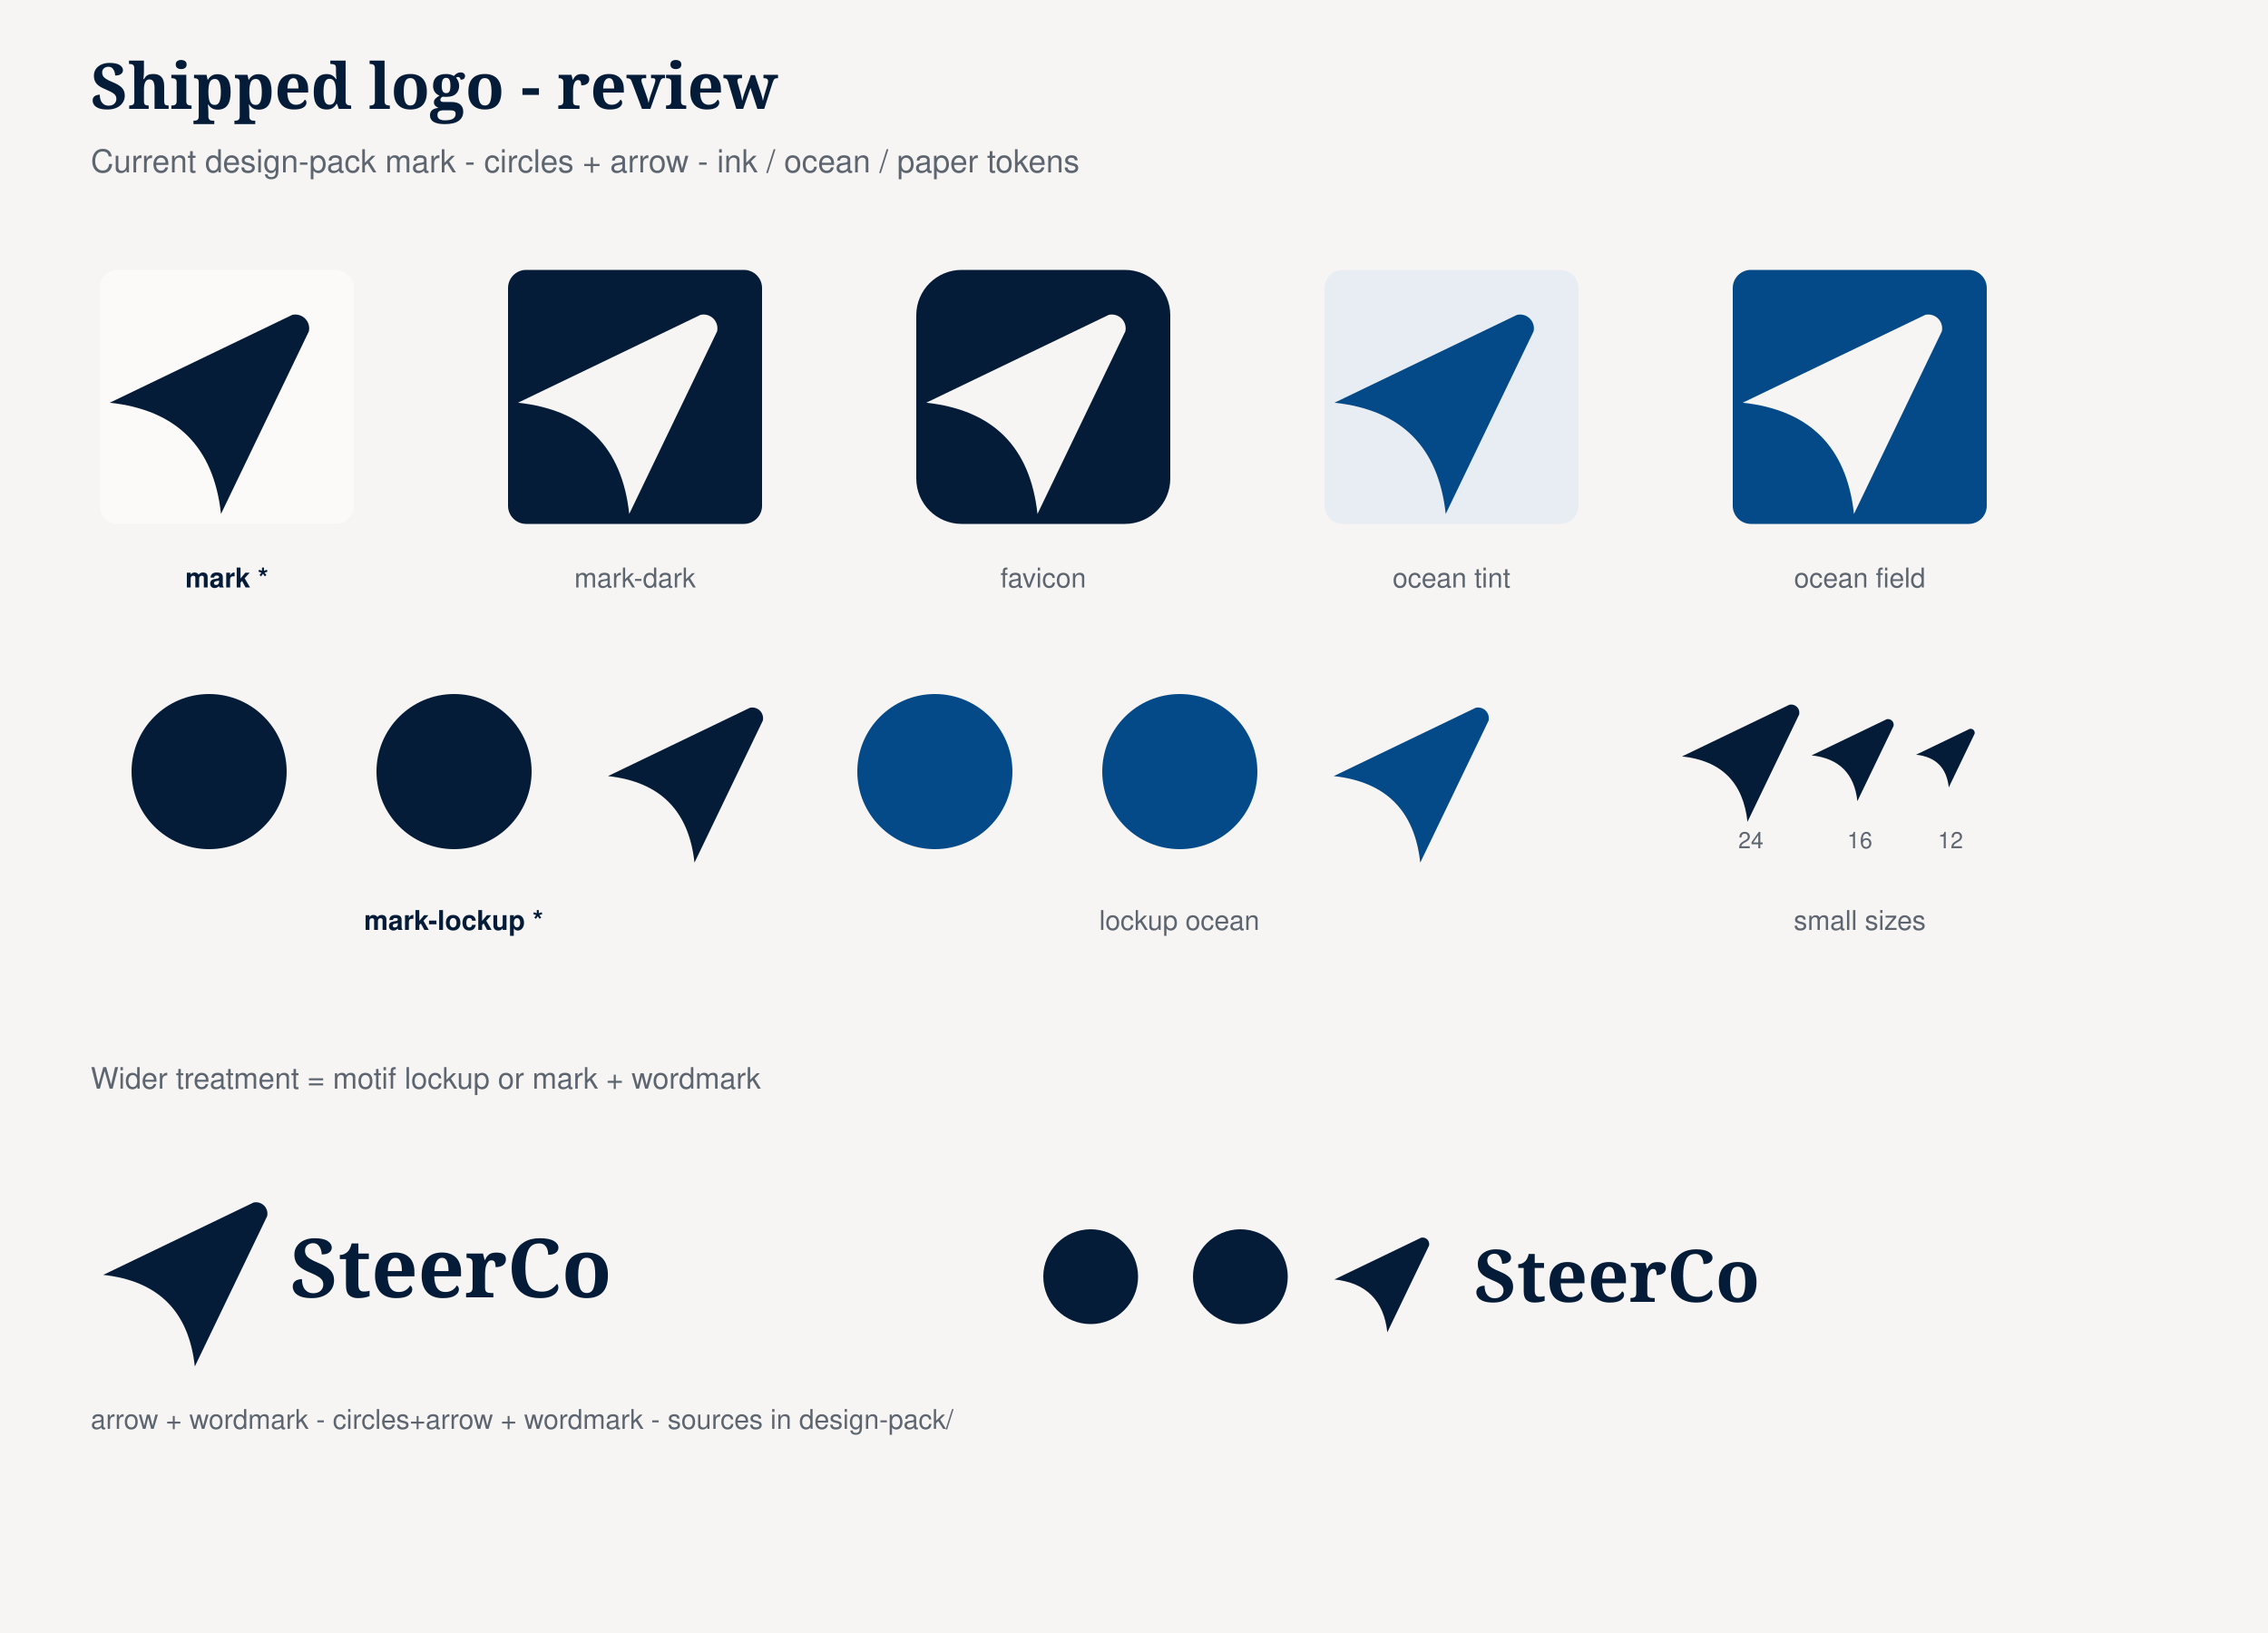
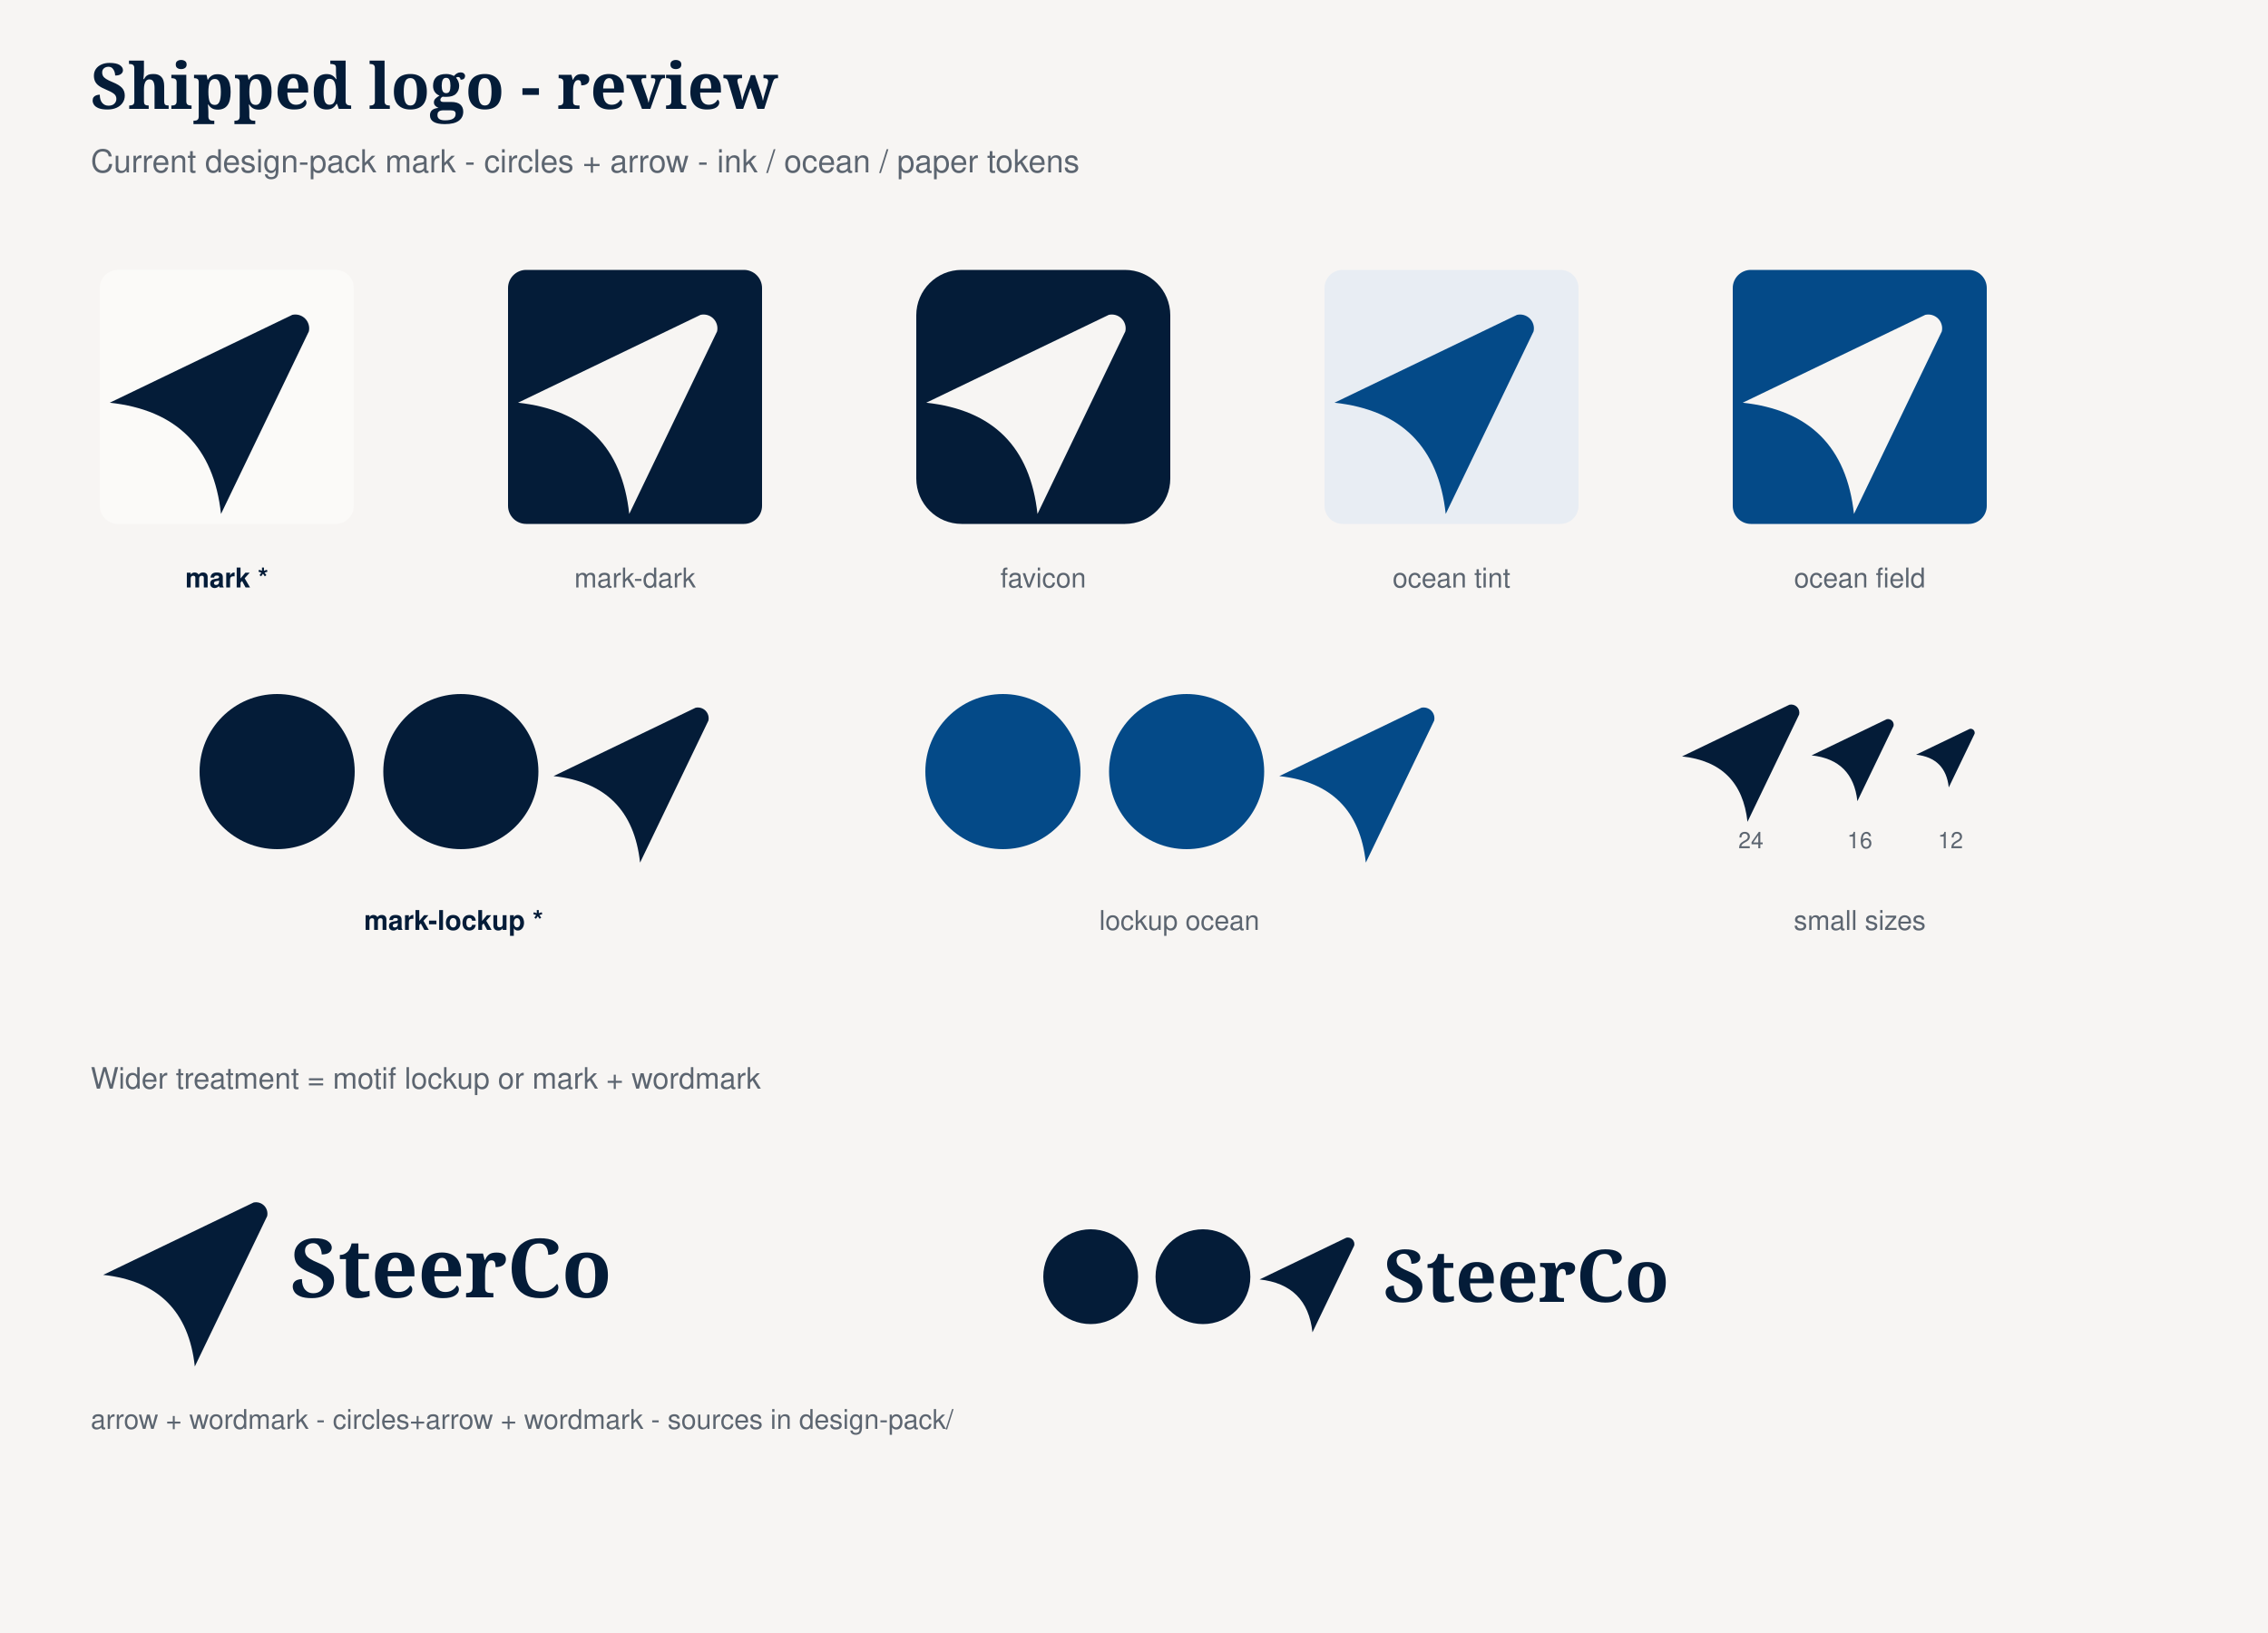
<svg xmlns="http://www.w3.org/2000/svg" viewBox="0 0 1000 720" role="img" aria-label="SteerCo shipped logo pack review sheet">
  <rect width="1000" height="720" fill="#f7f5f3" />
  <text x="40" y="48" font-family="Fraunces, Georgia, serif" font-size="28" font-weight="600" fill="#041c38">Shipped logo - review</text>
  <text x="40" y="76" font-family="Helvetica, Arial, sans-serif" font-size="14" fill="#5c6570">Current design-pack mark - circles + arrow - ink / ocean / paper tokens</text>
  <defs>
    <path id="arrow" d="M 117.98 -15.16 A 18 18 0 0 1 117.98 15.16 L -130 102 Q -48 0 -130 -102 Z" />
    <g id="lockup-ink">
      <circle cx="38" cy="38" r="38" fill="#041c38" />
-       <circle cx="158" cy="38" r="38" fill="#041c38" />
-       <g transform="translate(278 38) scale(0.293879) rotate(-45) translate(17.3702 0)">
+       <circle cx="128" cy="38" r="38" fill="#041c38" />
+       <g transform="translate(218 38) scale(0.293879) rotate(-45) translate(17.3702 0)">
        <use href="#arrow" fill="#041c38" />
      </g>
    </g>
    <g id="lockup-ocean">
      <circle cx="38" cy="38" r="38" fill="#044a88" />
-       <circle cx="158" cy="38" r="38" fill="#044a88" />
-       <g transform="translate(278 38) scale(0.293879) rotate(-45) translate(17.3702 0)">
+       <circle cx="128" cy="38" r="38" fill="#044a88" />
+       <g transform="translate(218 38) scale(0.293879) rotate(-45) translate(17.3702 0)">
        <use href="#arrow" fill="#044a88" />
      </g>
    </g>
  </defs>
  <g transform="translate(100 175)">
    <rect x="-56" y="-56" width="112" height="112" rx="8" fill="#fbfaf8" />
    <g transform="scale(0.34) rotate(-45) translate(17.3702 0)">
      <use href="#arrow" fill="#041c38" />
    </g>
    <text x="0" y="84" text-anchor="middle" font-family="Helvetica, Arial, sans-serif" font-size="12" fill="#041c38" font-weight="600">mark *</text>
  </g>
  <g transform="translate(280 175)">
    <rect x="-56" y="-56" width="112" height="112" rx="8" fill="#041c38" />
    <g transform="scale(0.34) rotate(-45) translate(17.3702 0)">
      <use href="#arrow" fill="#f7f5f3" />
    </g>
    <text x="0" y="84" text-anchor="middle" font-family="Helvetica, Arial, sans-serif" font-size="12" fill="#5c6570">mark-dark</text>
  </g>
  <g transform="translate(460 175)">
    <rect x="-56" y="-56" width="112" height="112" rx="20" fill="#041c38" />
    <g transform="scale(0.34) rotate(-45) translate(17.3702 0)">
      <use href="#arrow" fill="#f7f5f3" />
    </g>
    <text x="0" y="84" text-anchor="middle" font-family="Helvetica, Arial, sans-serif" font-size="12" fill="#5c6570">favicon</text>
  </g>
  <g transform="translate(640 175)">
    <rect x="-56" y="-56" width="112" height="112" rx="8" fill="#e8edf3" />
    <g transform="scale(0.34) rotate(-45) translate(17.3702 0)">
      <use href="#arrow" fill="#044a88" />
    </g>
    <text x="0" y="84" text-anchor="middle" font-family="Helvetica, Arial, sans-serif" font-size="12" fill="#5c6570">ocean tint</text>
  </g>
  <g transform="translate(820 175)">
    <rect x="-56" y="-56" width="112" height="112" rx="8" fill="#044a88" />
    <g transform="scale(0.34) rotate(-45) translate(17.3702 0)">
      <use href="#arrow" fill="#f7f5f3" />
    </g>
    <text x="0" y="84" text-anchor="middle" font-family="Helvetica, Arial, sans-serif" font-size="12" fill="#5c6570">ocean field</text>
  </g>
  <g transform="translate(200 340)">
-     <g transform="translate(-142 -34) scale(0.9)">
+     <g transform="translate(-112 -34) scale(0.9)">
      <use href="#lockup-ink" />
    </g>
    <text x="0" y="70" text-anchor="middle" font-family="Helvetica, Arial, sans-serif" font-size="12" fill="#041c38" font-weight="600">mark-lockup *</text>
  </g>
  <g transform="translate(520 340)">
-     <g transform="translate(-142 -34) scale(0.9)">
+     <g transform="translate(-112 -34) scale(0.9)">
      <use href="#lockup-ocean" />
    </g>
    <text x="0" y="70" text-anchor="middle" font-family="Helvetica, Arial, sans-serif" font-size="12" fill="#5c6570">lockup ocean</text>
  </g>
  <g transform="translate(820 340)">
    <g transform="translate(-48 -8)">
      <g transform="translate(0 0)">
        <g transform="scale(0.20) rotate(-45) translate(17.3702 0)">
          <use href="#arrow" fill="#041c38" />
        </g>
        <text x="0" y="42" text-anchor="middle" font-family="Helvetica, Arial, sans-serif" font-size="10" fill="#5c6570">24</text>
      </g>
      <g transform="translate(48 0)">
        <g transform="scale(0.14) rotate(-45) translate(17.3702 0)">
          <use href="#arrow" fill="#041c38" />
        </g>
        <text x="0" y="42" text-anchor="middle" font-family="Helvetica, Arial, sans-serif" font-size="10" fill="#5c6570">16</text>
      </g>
      <g transform="translate(88 0)">
        <g transform="scale(0.10) rotate(-45) translate(17.3702 0)">
          <use href="#arrow" fill="#041c38" />
        </g>
        <text x="0" y="42" text-anchor="middle" font-family="Helvetica, Arial, sans-serif" font-size="10" fill="#5c6570">12</text>
      </g>
    </g>
    <text x="0" y="70" text-anchor="middle" font-family="Helvetica, Arial, sans-serif" font-size="12" fill="#5c6570">small sizes</text>
  </g>
  <g transform="translate(40 480)">
    <text x="0" y="0" font-family="Helvetica, Arial, sans-serif" font-size="13" fill="#5c6570">Wider treatment = motif lockup or mark + wordmark</text>
    <g transform="translate(48 80)">
      <g transform="scale(0.28) rotate(-45) translate(17.3702 0)">
        <use href="#arrow" fill="#041c38" />
      </g>
      <text x="40" y="12" font-family="Fraunces, Georgia, serif" font-size="36" font-weight="600" fill="#041c38">SteerCo</text>
    </g>
    <g transform="translate(420 62)">
      <g transform="scale(0.55)">
        <use href="#lockup-ink" />
      </g>
-       <text x="190" y="32" font-family="Fraunces, Georgia, serif" font-size="32" font-weight="600" fill="#041c38">SteerCo</text>
+       <text x="150" y="32" font-family="Fraunces, Georgia, serif" font-size="32" font-weight="600" fill="#041c38">SteerCo</text>
    </g>
    <text x="0" y="150" font-family="Helvetica, Arial, sans-serif" font-size="12" fill="#5c6570">arrow + wordmark - circles+arrow + wordmark - sources in design-pack/</text>
  </g>
</svg>
